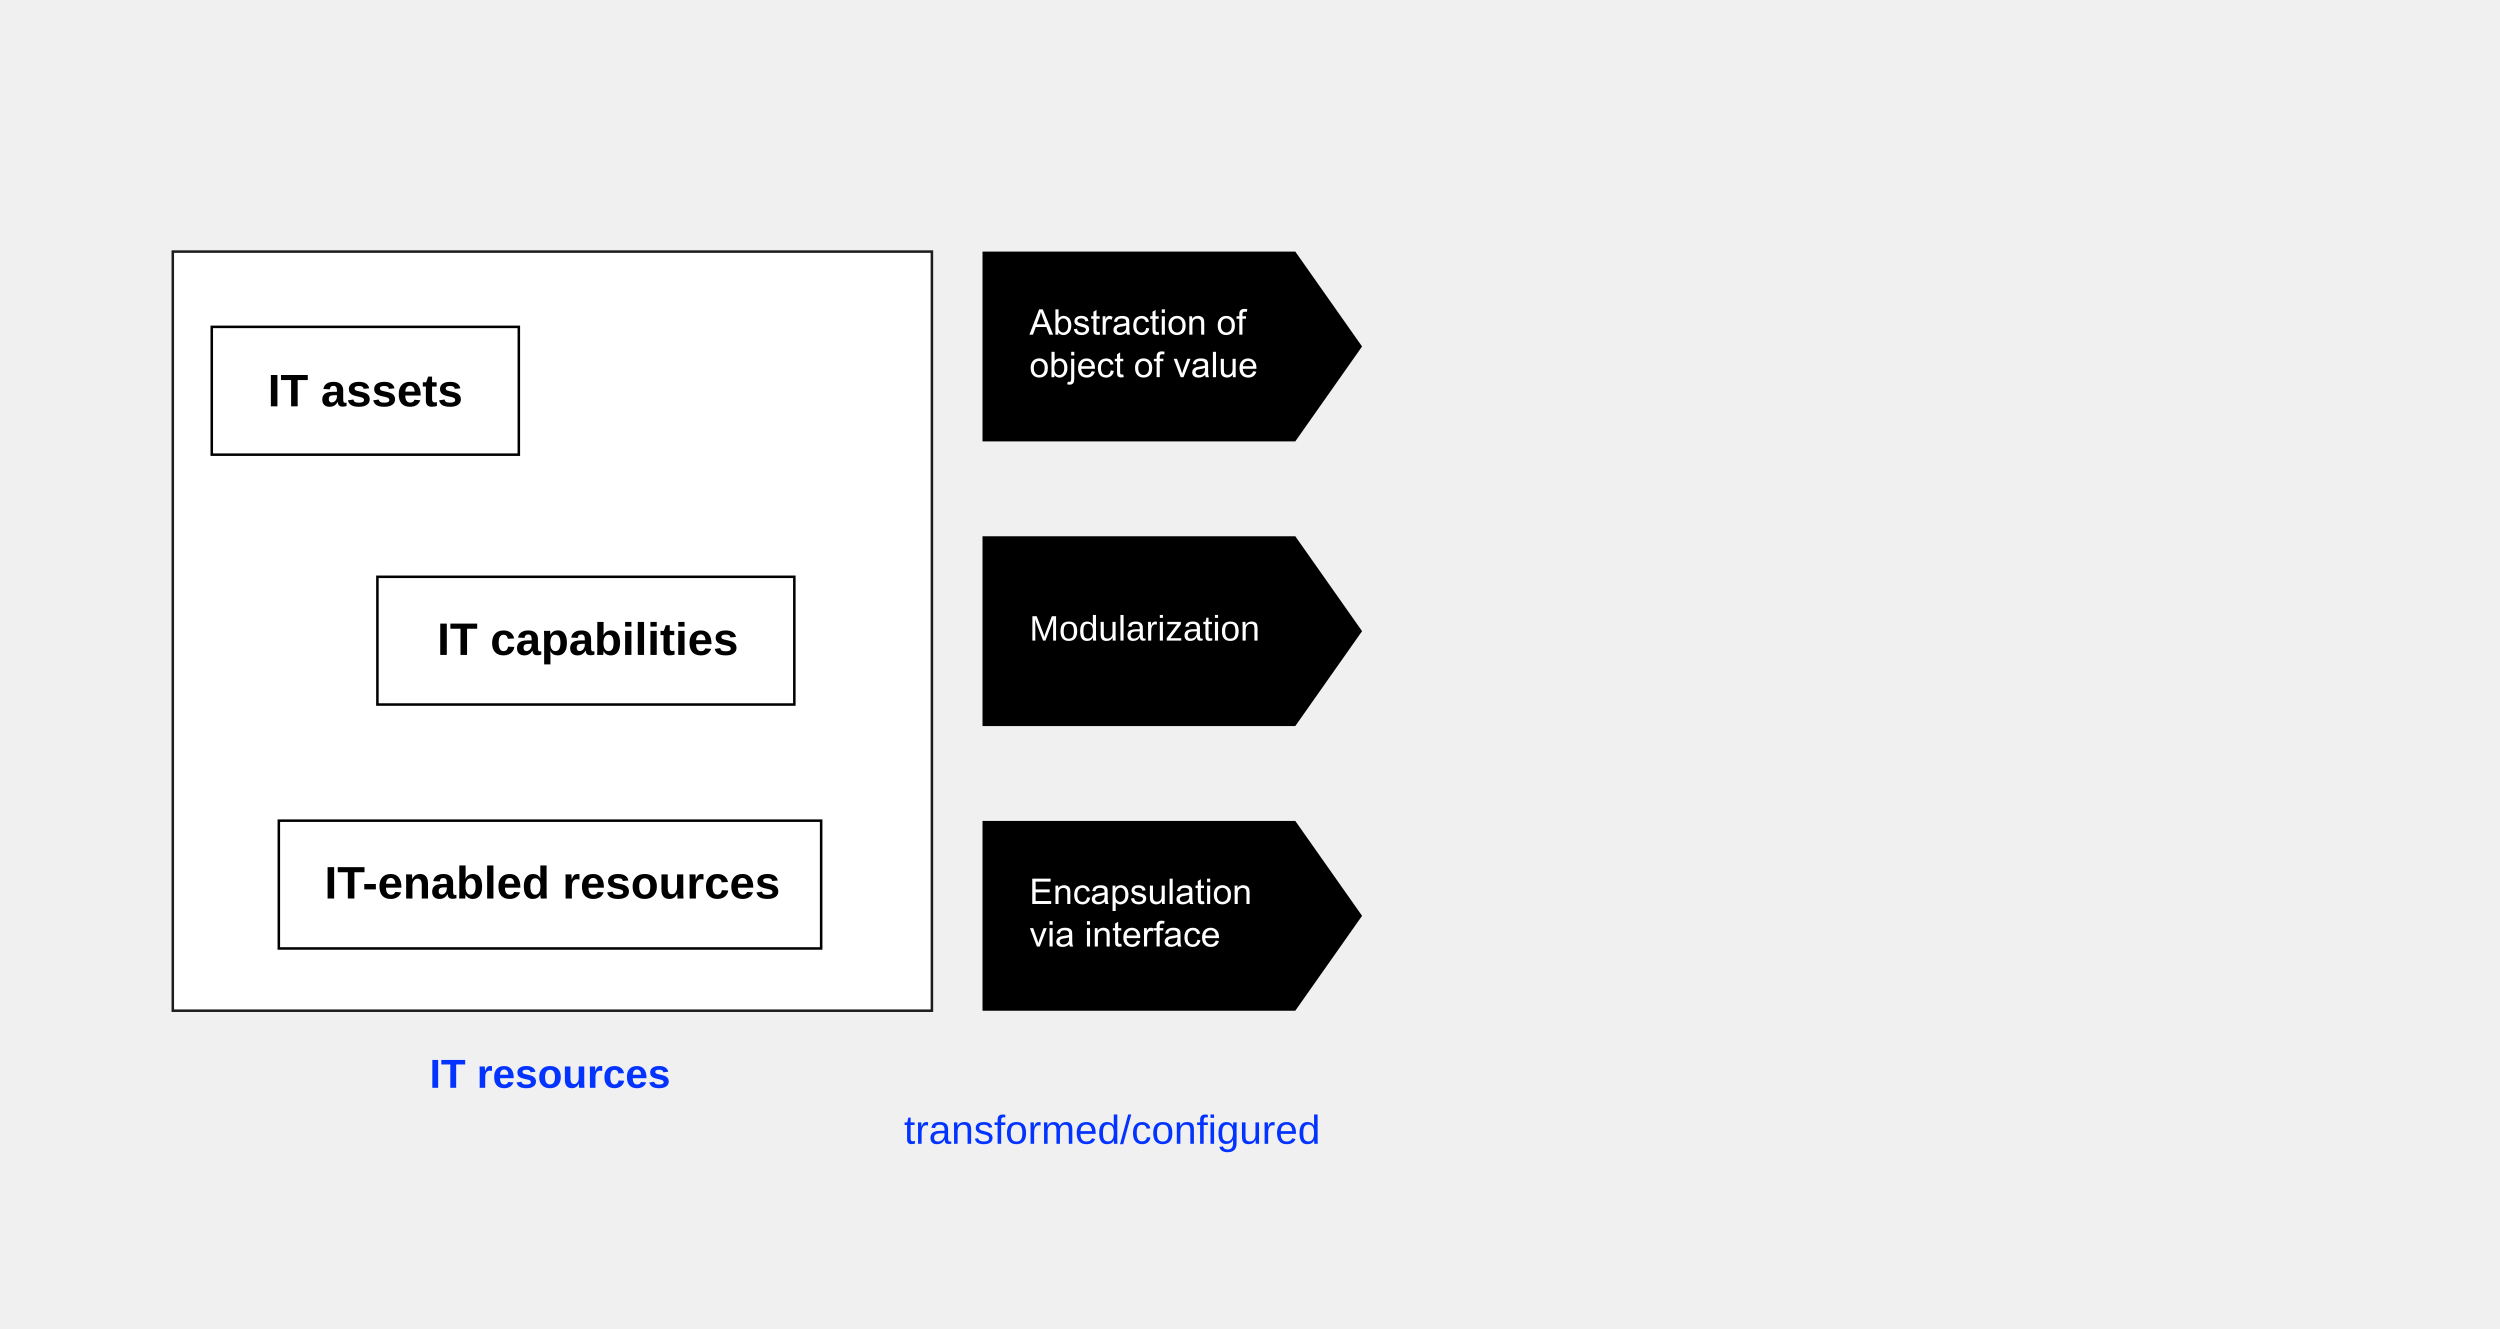
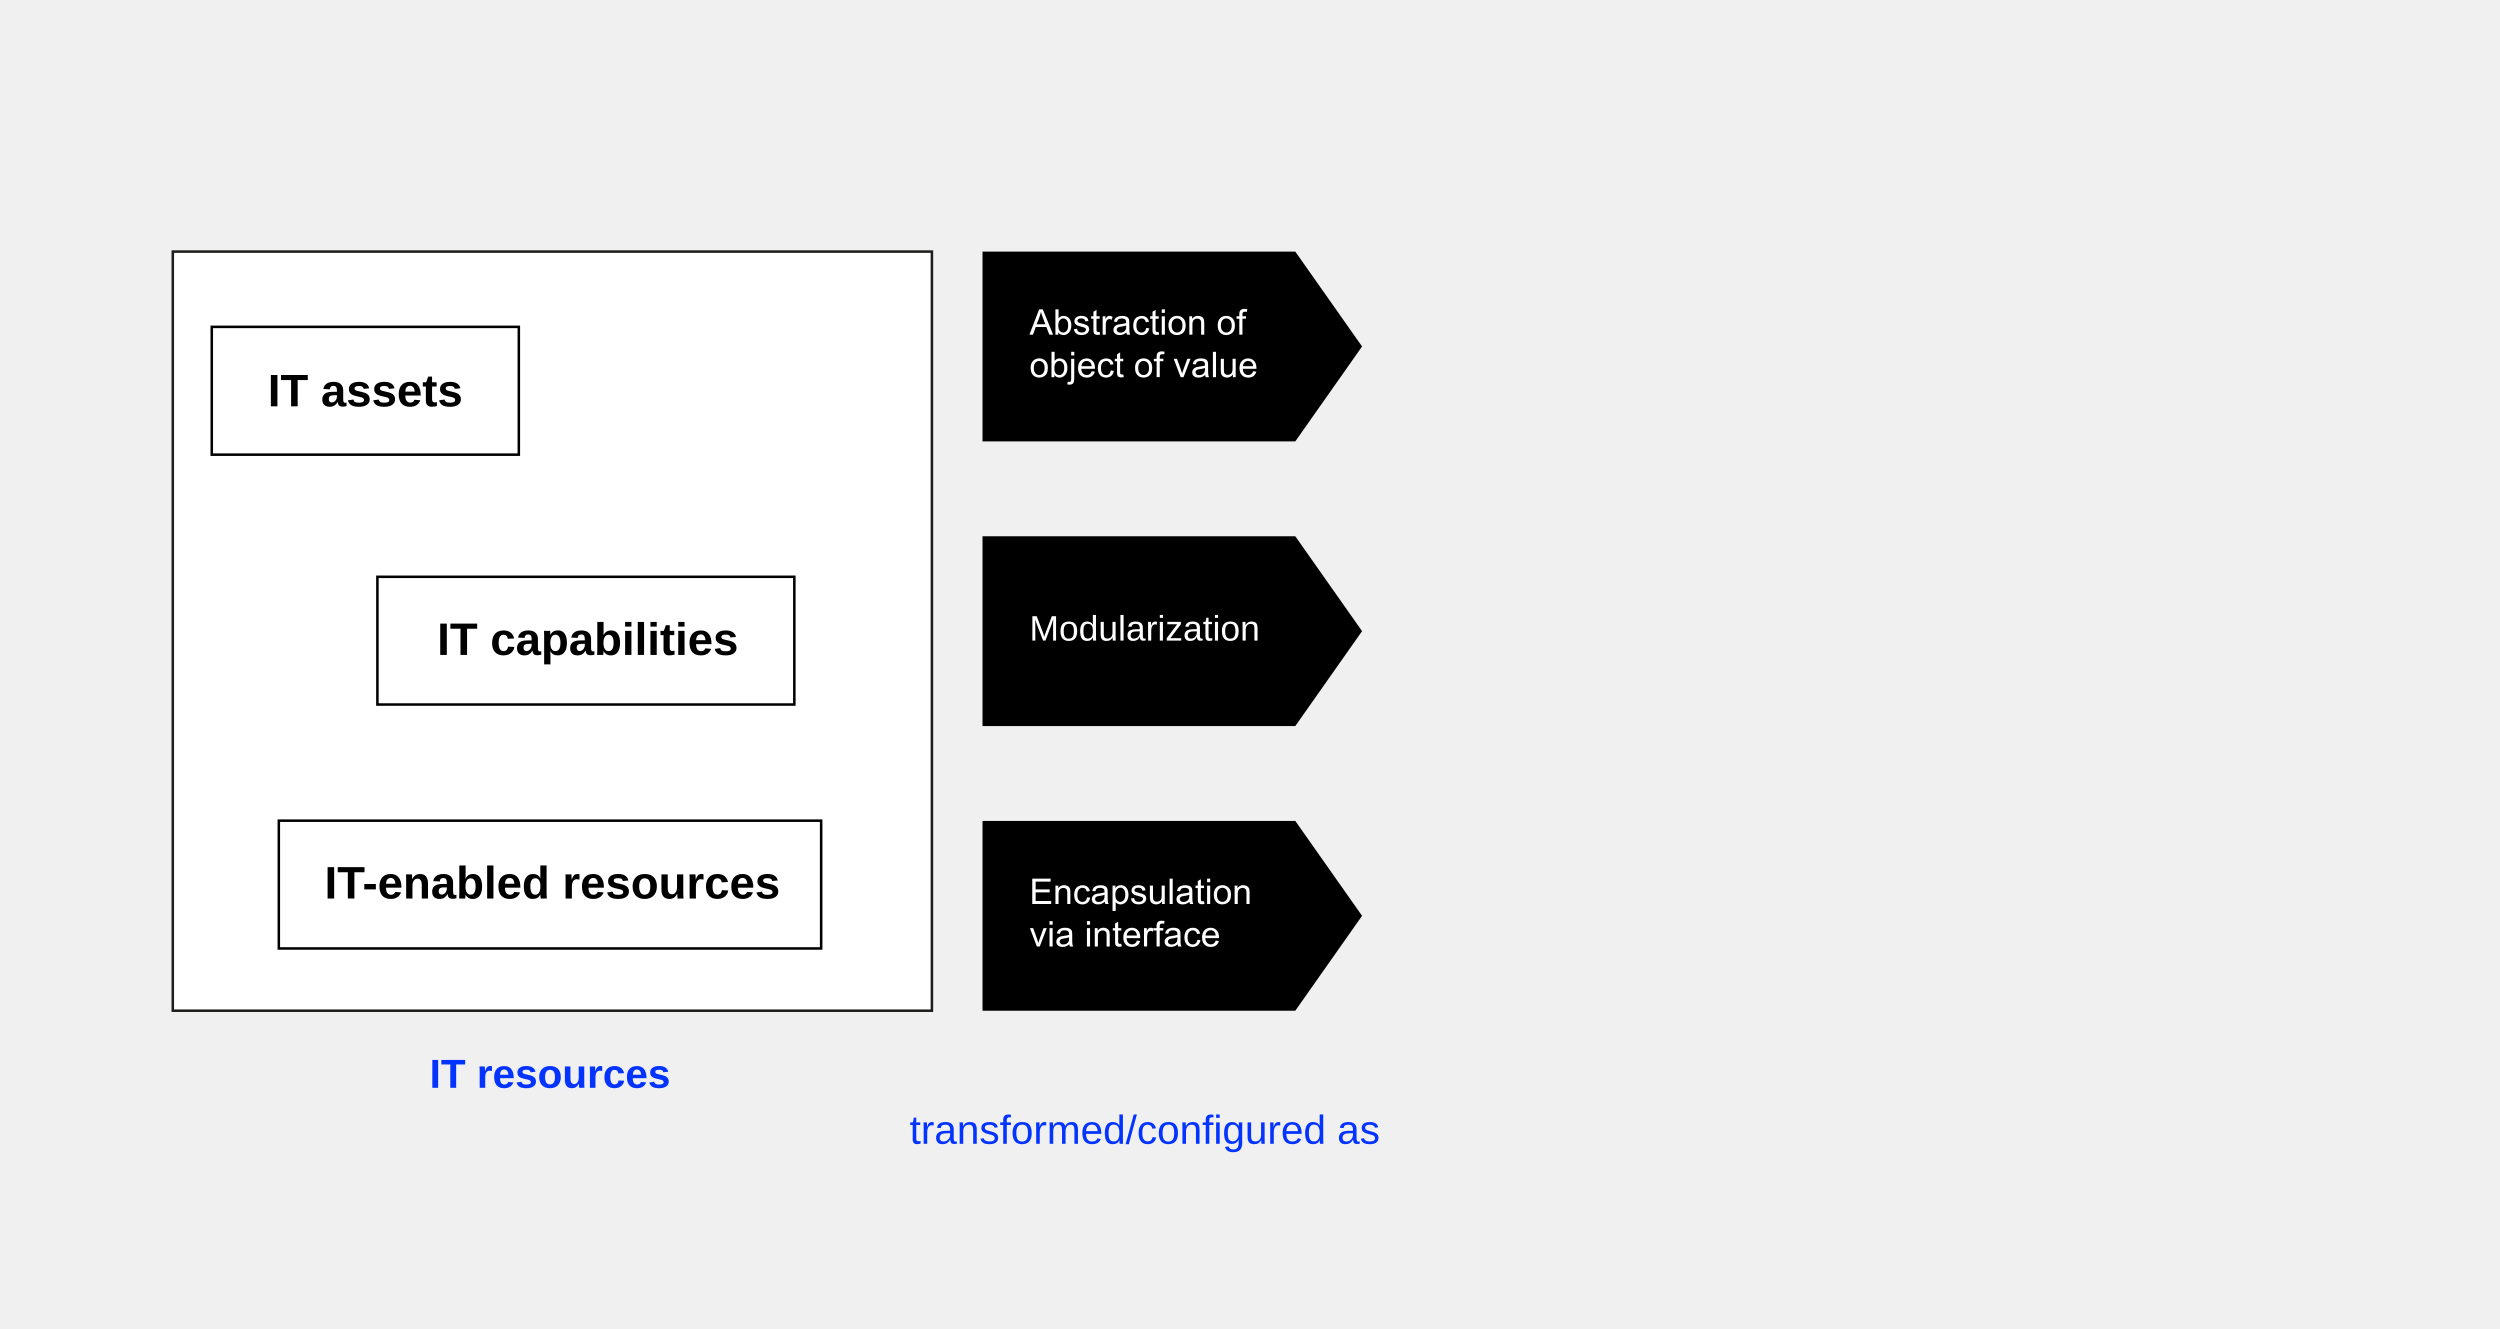
<svg xmlns="http://www.w3.org/2000/svg" id="maturity" viewBox="0 0 988 525">
  <defs>
    <style>
      .cls-1 {
-         stroke: #1d1d1b;
+         font-size: 18px;
      }

-       .cls-1, .cls-2, .cls-3, .cls-4 {
-         fill: #fff;
-       }
- 
-       .cls-1, .cls-3 {
-         stroke-miterlimit: 8;
-       }
- 
-       .cls-5, .cls-6 {
+       .cls-1, .cls-2 {
        font-family: Arial-BoldMT, Arial;
        font-weight: 700;
      }

-       .cls-5, .cls-7 {
+       .cls-3 {
+         stroke: #1d1d1b;
+       }
+ 
+       .cls-3, .cls-4, .cls-5, .cls-6 {
+         fill: #fff;
+       }
+ 
+       .cls-3, .cls-5 {
+         stroke-miterlimit: 8;
+       }
+ 
+       .cls-7, .cls-6 {
+         font-family: ArialMT, Arial;
+       }
+ 
+       .cls-7, .cls-2 {
        fill: #0333ff;
        font-size: 16px;
      }

-       .cls-6 {
-         font-size: 18px;
+       .cls-5 {
+         stroke: #000;
+         stroke-linecap: round;
      }

-       .cls-6, .cls-8 {
-         fill: #000;
-       }
- 
-       .cls-2 {
-         font-size: 14px;
-       }
- 
-       .cls-2, .cls-7 {
-         font-family: ArialMT, Arial;
-       }
- 
-       .cls-8, .cls-4 {
-         stroke-width: 0px;
-       }
- 
-       .cls-9 {
+       .cls-8 {
        letter-spacing: -.06em;
      }

-       .cls-3 {
-         stroke: #000;
-         stroke-linecap: round;
+       .cls-6 {
+         font-size: 14px;
      }
    </style>
  </defs>
-   <text class="cls-5" transform="translate(169.78 429.91)">
+   <text class="cls-2" transform="translate(169.78 429.91)">
    <tspan x="0" y="0">IT resources</tspan>
  </text>
  <g>
-     <rect class="cls-1" x="68.29" y="99.43" width="300" height="300" />
-     <rect class="cls-3" x="149.15" y="227.94" width="164.77" height="50.5" />
-     <rect class="cls-3" x="83.69" y="129.19" width="121.35" height="50.5" />
-     <rect class="cls-3" x="110.19" y="324.33" width="214.33" height="50.5" />
-     <text class="cls-6" transform="translate(105.84 160.59)">
+     <rect class="cls-3" x="68.29" y="99.43" width="300" height="300" />
+     <rect class="cls-5" x="149.15" y="227.94" width="164.77" height="50.5" />
+     <rect class="cls-5" x="83.69" y="129.19" width="121.35" height="50.5" />
+     <rect class="cls-5" x="110.19" y="324.33" width="214.33" height="50.5" />
+     <text class="cls-1" transform="translate(105.84 160.59)">
      <tspan x="0" y="0">IT assets</tspan>
    </text>
-     <text class="cls-6" transform="translate(172.78 258.84)">
+     <text class="cls-1" transform="translate(172.78 258.84)">
      <tspan x="0" y="0">IT capabilities</tspan>
    </text>
-     <text class="cls-6" transform="translate(128.26 355.09)">
+     <text class="cls-1" transform="translate(128.26 355.09)">
      <tspan x="0" y="0">I</tspan>
-       <tspan class="cls-9" x="5" y="0">T</tspan>
+       <tspan class="cls-8" x="5" y="0">T</tspan>
      <tspan x="15" y="0">-enabled resources</tspan>
    </text>
  </g>
  <g>
-     <polygon class="cls-8" points="511.9 399.43 388.29 399.43 388.29 324.43 511.9 324.43 538.29 361.93 511.9 399.43" />
-     <polygon class="cls-8" points="511.9 286.93 388.29 286.93 388.29 211.93 511.9 211.93 538.29 249.43 511.9 286.93" />
-     <polygon class="cls-8" points="511.9 174.43 388.29 174.43 388.29 99.43 511.9 99.43 538.29 136.93 511.9 174.43" />
+     <polygon points="511.9 399.43 388.29 399.43 388.29 324.43 511.9 324.43 538.29 361.93 511.9 399.43" />
+     <polygon points="511.9 286.93 388.29 286.93 388.29 211.93 511.9 211.93 538.29 249.43 511.9 286.93" />
+     <polygon points="511.9 174.43 388.29 174.43 388.29 99.43 511.9 99.43 538.29 136.93 511.9 174.43" />
    <g>
      <path class="cls-4" d="M406.82,132.26l3.85-10.02h1.43l4.1,10.02h-1.51l-1.17-3.04h-4.19l-1.1,3.04h-1.41ZM409.72,128.15h3.4l-1.05-2.78c-.32-.84-.56-1.54-.71-2.08-.13.64-.31,1.28-.54,1.91l-1.1,2.94Z" />
      <path class="cls-4" d="M418.24,132.26h-1.14v-10.02h1.23v3.57c.52-.65,1.18-.98,1.99-.98.45,0,.87.09,1.27.27.4.18.73.43.98.76.26.33.46.72.6,1.18.15.46.22.95.22,1.48,0,1.24-.31,2.21-.92,2.88-.62.68-1.35,1.02-2.21,1.02s-1.53-.36-2.02-1.07v.91ZM418.23,128.57c0,.87.12,1.5.36,1.89.39.63.91.95,1.57.95.54,0,1-.23,1.39-.7s.59-1.16.59-2.09-.19-1.65-.56-2.1c-.38-.45-.83-.68-1.36-.68s-1,.23-1.39.7-.59,1.14-.59,2.03Z" />
      <path class="cls-4" d="M424.4,130.09l1.22-.19c.07.49.26.86.57,1.12.31.26.75.39,1.31.39s.98-.12,1.26-.35.41-.5.41-.81c0-.28-.12-.5-.36-.66-.17-.11-.59-.25-1.26-.42-.9-.23-1.53-.43-1.88-.59-.35-.17-.61-.4-.79-.69-.18-.29-.27-.62-.27-.97,0-.32.07-.62.22-.9.15-.28.35-.5.61-.69.19-.14.45-.26.78-.36.33-.1.68-.15,1.06-.15.57,0,1.07.08,1.5.25.43.16.75.39.95.67s.35.66.42,1.12l-1.2.16c-.05-.37-.21-.67-.48-.88-.26-.21-.63-.31-1.11-.31-.57,0-.97.09-1.21.28-.24.19-.36.41-.36.66,0,.16.05.3.15.43.1.13.26.24.47.33.12.04.49.15,1.09.31.87.23,1.48.42,1.82.57.34.15.61.36.81.65.2.28.29.63.29,1.05s-.12.8-.36,1.16c-.24.36-.58.64-1.04.84s-.96.3-1.53.3c-.94,0-1.66-.2-2.16-.59-.49-.39-.81-.97-.95-1.74Z" />
      <path class="cls-4" d="M434.58,131.16l.18,1.09c-.35.07-.66.11-.93.11-.45,0-.79-.07-1.04-.21-.25-.14-.42-.33-.52-.56s-.15-.71-.15-1.45v-4.18h-.9v-.96h.9v-1.8l1.22-.74v2.54h1.24v.96h-1.24v4.24c0,.35.02.58.07.68.04.1.11.18.21.24.1.06.24.09.42.09.14,0,.32-.02.54-.05Z" />
      <path class="cls-4" d="M435.77,132.26v-7.26h1.11v1.1c.28-.51.54-.85.78-1.02.24-.16.5-.25.79-.25.42,0,.84.13,1.26.4l-.42,1.14c-.3-.18-.6-.27-.9-.27-.27,0-.51.08-.72.24s-.37.39-.46.67c-.14.44-.21.92-.21,1.44v3.8h-1.23Z" />
      <path class="cls-4" d="M445.18,131.36c-.46.39-.89.66-1.32.82-.42.16-.87.24-1.36.24-.8,0-1.41-.2-1.84-.58s-.64-.89-.64-1.49c0-.36.08-.68.24-.97.16-.29.37-.53.64-.71.26-.18.56-.31.88-.4.24-.06.61-.12,1.09-.18.99-.12,1.72-.26,2.19-.42,0-.17,0-.28,0-.32,0-.5-.12-.85-.35-1.06-.31-.28-.78-.42-1.4-.42-.58,0-1.01.1-1.28.3-.28.2-.48.56-.61,1.08l-1.2-.16c.11-.51.29-.93.54-1.25s.61-.56,1.09-.73,1.02-.26,1.65-.26,1.12.07,1.51.22c.39.15.67.33.85.55s.31.5.38.84c.04.21.06.59.06,1.13v1.64c0,1.14.03,1.87.08,2.17.05.3.16.59.31.87h-1.29c-.13-.26-.21-.55-.25-.9ZM445.08,128.62c-.45.18-1.12.34-2.01.46-.51.07-.86.16-1.07.25-.21.09-.37.22-.49.4s-.17.37-.17.58c0,.33.12.6.37.82.25.22.61.33,1.09.33s.9-.1,1.26-.31.64-.49.81-.85c.13-.28.2-.69.2-1.23v-.45Z" />
      <path class="cls-4" d="M452.97,129.6l1.21.16c-.13.83-.47,1.49-1.01,1.96-.54.47-1.21.71-2.01.71-.99,0-1.79-.33-2.4-.97-.6-.65-.91-1.58-.91-2.79,0-.78.13-1.47.39-2.06s.66-1.03,1.19-1.32c.53-.29,1.11-.44,1.73-.44.79,0,1.43.2,1.93.6s.82.96.96,1.7l-1.2.18c-.11-.49-.32-.85-.6-1.1-.29-.25-.64-.37-1.05-.37-.62,0-1.12.22-1.51.67s-.58,1.15-.58,2.11.19,1.68.56,2.12c.37.44.86.66,1.46.66.48,0,.89-.15,1.21-.45.32-.3.53-.75.62-1.37Z" />
      <path class="cls-4" d="M457.92,131.16l.18,1.09c-.35.07-.66.11-.93.11-.45,0-.79-.07-1.04-.21-.25-.14-.42-.33-.52-.56s-.15-.71-.15-1.45v-4.18h-.9v-.96h.9v-1.8l1.22-.74v2.54h1.24v.96h-1.24v4.24c0,.35.02.58.07.68.04.1.11.18.21.24.1.06.24.09.42.09.14,0,.32-.02.54-.05Z" />
      <path class="cls-4" d="M459.13,123.65v-1.41h1.23v1.41h-1.23ZM459.13,132.26v-7.26h1.23v7.26h-1.23Z" />
      <path class="cls-4" d="M461.77,128.63c0-1.34.37-2.34,1.12-2.99.62-.54,1.39-.81,2.28-.81,1,0,1.81.33,2.45.98s.95,1.56.95,2.71c0,.93-.14,1.67-.42,2.2-.28.54-.69.95-1.22,1.25-.54.3-1.12.45-1.75.45-1.02,0-1.84-.33-2.46-.98-.63-.65-.94-1.59-.94-2.82ZM463.04,128.63c0,.93.2,1.63.61,2.09s.92.69,1.53.69,1.12-.23,1.52-.7.61-1.17.61-2.13c0-.9-.2-1.58-.61-2.04-.41-.46-.92-.69-1.52-.69s-1.13.23-1.53.69c-.41.46-.61,1.15-.61,2.08Z" />
      <path class="cls-4" d="M470.02,132.26v-7.26h1.11v1.03c.53-.8,1.3-1.2,2.31-1.2.44,0,.84.08,1.21.24.37.16.64.36.82.62.18.26.31.56.38.91.05.23.07.63.07,1.2v4.46h-1.23v-4.42c0-.5-.05-.88-.14-1.12s-.27-.45-.51-.59c-.24-.15-.53-.22-.86-.22-.52,0-.98.17-1.36.5-.38.33-.57.96-.57,1.89v3.96h-1.23Z" />
      <path class="cls-4" d="M481.23,128.63c0-1.34.37-2.34,1.12-2.99.62-.54,1.39-.81,2.28-.81,1,0,1.81.33,2.45.98s.95,1.56.95,2.71c0,.93-.14,1.67-.42,2.2-.28.54-.69.95-1.22,1.25-.54.3-1.12.45-1.75.45-1.02,0-1.84-.33-2.46-.98-.63-.65-.94-1.59-.94-2.82ZM482.5,128.63c0,.93.2,1.63.61,2.09s.92.69,1.53.69,1.12-.23,1.52-.7.61-1.17.61-2.13c0-.9-.2-1.58-.61-2.04-.41-.46-.92-.69-1.52-.69s-1.13.23-1.53.69c-.41.46-.61,1.15-.61,2.08Z" />
      <path class="cls-4" d="M489.77,132.26v-6.3h-1.09v-.96h1.09v-.77c0-.49.04-.85.13-1.09.12-.32.33-.58.63-.78.3-.2.72-.3,1.25-.3.35,0,.73.04,1.15.12l-.18,1.07c-.25-.05-.5-.07-.72-.07-.37,0-.64.08-.79.24-.16.16-.23.46-.23.9v.67h1.42v.96h-1.42v6.3h-1.22Z" />
      <path class="cls-4" d="M407.31,145.43c0-1.34.37-2.34,1.12-2.99.62-.54,1.39-.81,2.28-.81,1,0,1.81.33,2.45.98s.95,1.56.95,2.71c0,.93-.14,1.67-.42,2.21-.28.54-.69.95-1.22,1.25-.54.3-1.12.44-1.75.44-1.02,0-1.84-.33-2.46-.98-.63-.65-.94-1.59-.94-2.82ZM408.57,145.43c0,.93.2,1.62.61,2.09s.92.69,1.53.69,1.12-.23,1.52-.7.61-1.17.61-2.12c0-.9-.2-1.58-.61-2.04-.41-.46-.92-.69-1.52-.69s-1.13.23-1.53.69c-.41.46-.61,1.16-.61,2.09Z" />
      <path class="cls-4" d="M416.69,149.06h-1.14v-10.02h1.23v3.58c.52-.65,1.18-.98,1.99-.98.45,0,.87.09,1.27.27.4.18.73.43.98.76.26.33.46.72.6,1.18.15.46.22.95.22,1.48,0,1.24-.31,2.21-.92,2.88-.62.68-1.35,1.02-2.21,1.02s-1.53-.36-2.02-1.07v.91ZM416.67,145.38c0,.87.12,1.5.36,1.89.39.63.91.95,1.57.95.54,0,1-.23,1.39-.7s.59-1.16.59-2.09-.19-1.65-.56-2.1c-.38-.45-.83-.68-1.36-.68s-1,.23-1.39.7-.59,1.14-.59,2.03Z" />
      <path class="cls-4" d="M421.77,151.88l.23-1.04c.25.06.44.1.58.1.25,0,.44-.08.56-.25s.18-.58.18-1.25v-7.63h1.23v7.66c0,.89-.12,1.52-.35,1.87-.3.46-.79.68-1.48.68-.33,0-.65-.04-.96-.13ZM423.33,140.47v-1.43h1.23v1.43h-1.23Z" />
      <path class="cls-4" d="M431.42,146.72l1.27.16c-.2.74-.57,1.32-1.11,1.73s-1.24.62-2.08.62c-1.06,0-1.9-.33-2.53-.98-.62-.65-.93-1.57-.93-2.75s.31-2.17.94-2.84c.63-.67,1.44-1.01,2.45-1.01s1.76.33,2.38.99c.62.66.92,1.59.92,2.79,0,.07,0,.18,0,.33h-5.41c.05.8.27,1.41.68,1.83s.91.63,1.52.63c.45,0,.84-.12,1.16-.36.32-.24.57-.62.76-1.13ZM427.38,144.73h4.05c-.05-.61-.21-1.07-.46-1.38-.39-.47-.9-.71-1.52-.71-.57,0-1.04.19-1.42.57-.39.38-.6.88-.64,1.52Z" />
      <path class="cls-4" d="M438.97,146.4l1.21.16c-.13.83-.47,1.49-1.01,1.96-.54.47-1.21.71-2.01.71-.99,0-1.79-.32-2.4-.97-.6-.65-.91-1.58-.91-2.79,0-.78.13-1.47.39-2.06s.66-1.03,1.19-1.32c.53-.29,1.11-.44,1.73-.44.79,0,1.43.2,1.93.6s.82.96.96,1.7l-1.2.19c-.11-.49-.32-.86-.6-1.1-.29-.25-.64-.37-1.05-.37-.62,0-1.12.22-1.51.67s-.58,1.15-.58,2.11.19,1.68.56,2.13c.37.44.86.66,1.46.66.48,0,.89-.15,1.21-.44.32-.3.53-.75.62-1.37Z" />
      <path class="cls-4" d="M443.92,147.96l.18,1.09c-.35.07-.66.11-.93.11-.45,0-.79-.07-1.04-.21-.25-.14-.42-.33-.52-.56s-.15-.71-.15-1.45v-4.18h-.9v-.96h.9v-1.8l1.22-.74v2.54h1.24v.96h-1.24v4.25c0,.35.02.58.07.68.04.1.11.18.21.24.1.06.24.09.42.09.14,0,.32-.02.54-.05Z" />
      <path class="cls-4" d="M448.56,145.43c0-1.34.37-2.34,1.12-2.99.62-.54,1.39-.81,2.28-.81,1,0,1.81.33,2.45.98s.95,1.56.95,2.71c0,.93-.14,1.67-.42,2.21-.28.54-.69.95-1.22,1.25-.54.3-1.12.44-1.75.44-1.02,0-1.84-.33-2.46-.98-.63-.65-.94-1.59-.94-2.82ZM449.82,145.43c0,.93.2,1.62.61,2.09s.92.69,1.53.69,1.12-.23,1.52-.7.61-1.17.61-2.12c0-.9-.2-1.58-.61-2.04-.41-.46-.92-.69-1.52-.69s-1.13.23-1.53.69c-.41.46-.61,1.16-.61,2.09Z" />
      <path class="cls-4" d="M457.1,149.06v-6.3h-1.09v-.96h1.09v-.77c0-.49.04-.85.13-1.09.12-.32.33-.58.63-.78.3-.2.72-.3,1.25-.3.35,0,.73.04,1.15.12l-.18,1.07c-.25-.04-.5-.07-.72-.07-.37,0-.64.08-.79.24-.16.16-.23.46-.23.89v.67h1.42v.96h-1.42v6.3h-1.22Z" />
      <path class="cls-4" d="M466.6,149.06l-2.76-7.26h1.3l1.56,4.35c.17.47.32.96.46,1.46.11-.38.26-.84.46-1.38l1.61-4.43h1.26l-2.75,7.26h-1.15Z" />
      <path class="cls-4" d="M476.32,148.16c-.46.39-.89.66-1.32.82-.42.16-.87.24-1.36.24-.8,0-1.41-.19-1.84-.58s-.64-.89-.64-1.49c0-.36.08-.68.24-.97.16-.29.37-.53.64-.71.26-.18.56-.31.88-.4.24-.06.61-.13,1.09-.19.99-.12,1.72-.26,2.19-.42,0-.17,0-.28,0-.32,0-.5-.12-.86-.35-1.06-.31-.28-.78-.42-1.4-.42-.58,0-1.01.1-1.28.3-.28.2-.48.56-.61,1.08l-1.2-.16c.11-.52.29-.93.54-1.25s.61-.56,1.09-.73,1.02-.26,1.65-.26,1.12.07,1.51.22c.39.15.67.33.85.55s.31.5.38.84c.04.21.06.59.06,1.13v1.64c0,1.14.03,1.87.08,2.17.05.3.16.59.31.87h-1.29c-.13-.25-.21-.55-.25-.89ZM476.22,145.42c-.45.18-1.12.34-2.01.46-.51.07-.86.15-1.07.25-.21.09-.37.22-.49.4s-.17.37-.17.58c0,.33.12.6.37.82.25.22.61.33,1.09.33s.9-.1,1.26-.31.64-.49.81-.85c.13-.28.2-.69.2-1.23v-.45Z" />
      <path class="cls-4" d="M479.34,149.06v-10.02h1.23v10.02h-1.23Z" />
      <path class="cls-4" d="M487.24,149.06v-1.07c-.57.82-1.33,1.23-2.3,1.23-.43,0-.83-.08-1.2-.25-.37-.16-.65-.37-.83-.62-.18-.25-.31-.55-.38-.91-.05-.24-.08-.62-.08-1.15v-4.5h1.23v4.03c0,.64.03,1.08.08,1.3.08.32.24.58.49.76s.56.28.93.28.72-.1,1.04-.28.55-.45.69-.77c.13-.33.2-.8.2-1.42v-3.89h1.23v7.26h-1.1Z" />
      <path class="cls-4" d="M495.23,146.72l1.27.16c-.2.74-.57,1.32-1.11,1.73s-1.24.62-2.08.62c-1.06,0-1.9-.33-2.53-.98-.62-.65-.93-1.57-.93-2.75s.31-2.17.94-2.84c.63-.67,1.44-1.01,2.45-1.01s1.76.33,2.38.99c.62.66.92,1.59.92,2.79,0,.07,0,.18,0,.33h-5.41c.05.8.27,1.41.68,1.83s.91.63,1.52.63c.45,0,.84-.12,1.16-.36.32-.24.57-.62.76-1.13ZM491.19,144.73h4.05c-.05-.61-.21-1.07-.46-1.38-.39-.47-.9-.71-1.52-.71-.57,0-1.04.19-1.42.57-.39.38-.6.88-.64,1.52Z" />
    </g>
-     <text class="cls-2" transform="translate(406.84 253.16)">
+     <text class="cls-6" transform="translate(406.84 253.16)">
      <tspan x="0" y="0">Modularization</tspan>
    </text>
    <g>
      <path class="cls-4" d="M407.95,357.26v-10.02h7.25v1.18h-5.92v3.07h5.54v1.18h-5.54v3.41h6.15v1.18h-7.48Z" />
      <path class="cls-4" d="M417.11,357.26v-7.26h1.11v1.03c.53-.8,1.3-1.2,2.31-1.2.44,0,.84.08,1.21.24.37.16.64.36.82.62.18.26.31.56.38.91.05.23.07.63.07,1.2v4.46h-1.23v-4.42c0-.5-.05-.88-.14-1.12s-.27-.45-.51-.59c-.24-.15-.53-.22-.86-.22-.52,0-.98.17-1.36.5-.38.33-.57.96-.57,1.89v3.96h-1.23Z" />
      <path class="cls-4" d="M429.63,354.6l1.21.16c-.13.83-.47,1.49-1.01,1.96-.54.47-1.21.71-2.01.71-.99,0-1.79-.33-2.4-.97-.6-.65-.91-1.58-.91-2.79,0-.78.13-1.47.39-2.06s.66-1.03,1.19-1.32c.53-.29,1.11-.44,1.73-.44.79,0,1.43.2,1.93.6s.82.96.96,1.7l-1.2.18c-.11-.49-.32-.85-.6-1.1-.29-.25-.64-.37-1.05-.37-.62,0-1.12.22-1.51.67s-.58,1.15-.58,2.11.19,1.68.56,2.12c.37.44.86.66,1.46.66.48,0,.89-.15,1.21-.45.32-.3.53-.75.62-1.37Z" />
      <path class="cls-4" d="M436.63,356.36c-.46.39-.89.66-1.32.82-.42.16-.87.24-1.36.24-.8,0-1.41-.2-1.84-.58s-.64-.89-.64-1.49c0-.36.08-.68.24-.97.16-.29.37-.53.64-.71.26-.18.56-.31.88-.4.24-.06.61-.12,1.09-.18.99-.12,1.72-.26,2.19-.42,0-.17,0-.28,0-.32,0-.5-.12-.85-.35-1.06-.31-.28-.78-.42-1.4-.42-.58,0-1.01.1-1.28.3-.28.2-.48.56-.61,1.08l-1.2-.16c.11-.51.29-.93.54-1.25s.61-.56,1.09-.73,1.02-.26,1.65-.26,1.12.07,1.51.22c.39.15.67.33.85.55s.31.5.38.84c.04.21.06.59.06,1.13v1.64c0,1.14.03,1.87.08,2.17.05.3.16.59.31.87h-1.29c-.13-.26-.21-.55-.25-.9ZM436.53,353.62c-.45.18-1.12.34-2.01.46-.51.07-.86.16-1.07.25-.21.09-.37.22-.49.4s-.17.37-.17.58c0,.33.12.6.37.82.25.22.61.33,1.09.33s.9-.1,1.26-.31.64-.49.81-.85c.13-.28.2-.69.2-1.23v-.45Z" />
      <path class="cls-4" d="M439.68,360.04v-10.04h1.12v.94c.26-.37.56-.65.9-.83s.74-.28,1.21-.28c.62,0,1.17.16,1.64.48.47.32.83.77,1.07,1.35s.36,1.22.36,1.91c0,.74-.13,1.41-.4,2.01-.27.59-.65,1.05-1.16,1.37-.51.32-1.04.48-1.6.48-.41,0-.78-.09-1.1-.26-.33-.17-.59-.39-.8-.66v3.53h-1.23ZM440.79,353.67c0,.93.19,1.62.57,2.07.38.45.84.67,1.37.67s1.02-.23,1.4-.69c.39-.46.58-1.18.58-2.15s-.19-1.62-.57-2.08c-.38-.46-.83-.69-1.36-.69s-.99.25-1.39.74c-.4.49-.61,1.2-.61,2.14Z" />
      <path class="cls-4" d="M446.97,355.09l1.22-.19c.07.49.26.86.57,1.12.31.26.75.39,1.31.39s.98-.12,1.26-.35.41-.5.41-.81c0-.28-.12-.5-.36-.66-.17-.11-.59-.25-1.26-.42-.9-.23-1.53-.43-1.88-.59-.35-.17-.61-.4-.79-.69-.18-.29-.27-.62-.27-.97,0-.32.07-.62.22-.9.15-.28.35-.5.61-.69.19-.14.45-.26.78-.36.33-.1.68-.15,1.06-.15.57,0,1.07.08,1.5.25.43.16.75.39.95.67s.35.66.42,1.12l-1.2.16c-.05-.37-.21-.67-.48-.88-.26-.21-.63-.31-1.11-.31-.57,0-.97.09-1.21.28-.24.19-.36.41-.36.66,0,.16.05.3.15.43.1.13.26.24.47.33.12.04.49.15,1.09.31.87.23,1.48.42,1.82.57.34.15.61.36.81.65.2.28.29.63.29,1.05s-.12.8-.36,1.16c-.24.36-.58.64-1.04.84s-.96.3-1.53.3c-.94,0-1.66-.2-2.16-.59-.49-.39-.81-.97-.95-1.74Z" />
      <path class="cls-4" d="M459.22,357.26v-1.07c-.57.82-1.33,1.23-2.3,1.23-.43,0-.83-.08-1.2-.25-.37-.16-.65-.37-.83-.62-.18-.25-.31-.55-.38-.91-.05-.24-.08-.62-.08-1.15v-4.5h1.23v4.03c0,.64.03,1.08.08,1.3.08.32.24.58.49.76s.56.28.93.28.72-.09,1.04-.28.55-.45.69-.77c.13-.33.2-.8.2-1.42v-3.89h1.23v7.26h-1.1Z" />
      <path class="cls-4" d="M462.22,357.26v-10.02h1.23v10.02h-1.23Z" />
      <path class="cls-4" d="M470.1,356.36c-.46.39-.89.66-1.32.82-.42.16-.87.24-1.36.24-.8,0-1.41-.2-1.84-.58s-.64-.89-.64-1.49c0-.36.08-.68.24-.97.16-.29.37-.53.64-.71.26-.18.56-.31.88-.4.24-.06.61-.12,1.09-.18.99-.12,1.72-.26,2.19-.42,0-.17,0-.28,0-.32,0-.5-.12-.85-.35-1.06-.31-.28-.78-.42-1.4-.42-.58,0-1.01.1-1.28.3-.28.2-.48.56-.61,1.08l-1.2-.16c.11-.51.29-.93.54-1.25s.61-.56,1.09-.73,1.02-.26,1.65-.26,1.12.07,1.51.22c.39.15.67.33.85.55s.31.5.38.84c.04.21.06.59.06,1.13v1.64c0,1.14.03,1.87.08,2.17.05.3.16.59.31.87h-1.29c-.13-.26-.21-.55-.25-.9ZM470,353.62c-.45.18-1.12.34-2.01.46-.51.07-.86.16-1.07.25-.21.09-.37.22-.49.4s-.17.37-.17.58c0,.33.12.6.37.82.25.22.61.33,1.09.33s.9-.1,1.26-.31.64-.49.81-.85c.13-.28.2-.69.2-1.23v-.45Z" />
      <path class="cls-4" d="M475.83,356.16l.18,1.09c-.35.07-.66.11-.93.11-.45,0-.79-.07-1.04-.21-.25-.14-.42-.33-.52-.56s-.15-.71-.15-1.45v-4.18h-.9v-.96h.9v-1.8l1.22-.74v2.54h1.24v.96h-1.24v4.24c0,.35.02.58.07.68.04.1.11.18.21.24.1.06.24.09.42.09.14,0,.32-.02.54-.05Z" />
      <path class="cls-4" d="M477.04,348.65v-1.41h1.23v1.41h-1.23ZM477.04,357.26v-7.26h1.23v7.26h-1.23Z" />
      <path class="cls-4" d="M479.69,353.63c0-1.34.37-2.34,1.12-2.99.62-.54,1.39-.81,2.28-.81,1,0,1.81.33,2.45.98s.95,1.56.95,2.71c0,.93-.14,1.67-.42,2.2-.28.54-.69.95-1.22,1.25-.54.3-1.12.45-1.75.45-1.02,0-1.84-.33-2.46-.98-.63-.65-.94-1.59-.94-2.82ZM480.95,353.63c0,.93.2,1.63.61,2.09s.92.69,1.53.69,1.12-.23,1.52-.7.61-1.17.61-2.13c0-.9-.2-1.58-.61-2.04-.41-.46-.92-.69-1.52-.69s-1.13.23-1.53.69c-.41.46-.61,1.15-.61,2.08Z" />
      <path class="cls-4" d="M487.93,357.26v-7.26h1.11v1.03c.53-.8,1.3-1.2,2.31-1.2.44,0,.84.08,1.21.24.37.16.64.36.82.62.18.26.31.56.38.91.05.23.07.63.07,1.2v4.46h-1.23v-4.42c0-.5-.05-.88-.14-1.12s-.27-.45-.51-.59c-.24-.15-.53-.22-.86-.22-.52,0-.98.17-1.36.5-.38.33-.57.96-.57,1.89v3.96h-1.23Z" />
      <path class="cls-4" d="M409.78,374.06l-2.76-7.26h1.3l1.56,4.35c.17.47.32.96.46,1.46.11-.38.26-.84.46-1.38l1.61-4.43h1.26l-2.75,7.26h-1.15Z" />
      <path class="cls-4" d="M414.77,365.45v-1.42h1.23v1.42h-1.23ZM414.77,374.06v-7.26h1.23v7.26h-1.23Z" />
      <path class="cls-4" d="M422.62,373.16c-.46.39-.89.66-1.32.82-.42.16-.87.24-1.36.24-.8,0-1.41-.19-1.84-.58s-.64-.89-.64-1.49c0-.36.08-.68.24-.97.16-.29.37-.53.64-.71.26-.18.56-.31.88-.4.24-.06.61-.13,1.09-.19.99-.12,1.72-.26,2.19-.42,0-.17,0-.28,0-.32,0-.5-.12-.86-.35-1.06-.31-.28-.78-.42-1.4-.42-.58,0-1.01.1-1.28.3-.28.2-.48.56-.61,1.08l-1.2-.16c.11-.52.29-.93.54-1.25s.61-.56,1.09-.73,1.02-.26,1.65-.26,1.12.07,1.51.22c.39.15.67.33.85.55s.31.5.38.84c.04.21.06.59.06,1.13v1.64c0,1.14.03,1.87.08,2.17.05.3.16.59.31.87h-1.29c-.13-.25-.21-.55-.25-.89ZM422.51,370.42c-.45.18-1.12.34-2.01.46-.51.07-.86.15-1.07.25-.21.09-.37.22-.49.4s-.17.37-.17.58c0,.33.12.6.37.82.25.22.61.33,1.09.33s.9-.1,1.26-.31.64-.49.81-.85c.13-.28.2-.69.2-1.23v-.45Z" />
      <path class="cls-4" d="M429.56,365.45v-1.42h1.23v1.42h-1.23ZM429.56,374.06v-7.26h1.23v7.26h-1.23Z" />
      <path class="cls-4" d="M432.66,374.06v-7.26h1.11v1.03c.53-.8,1.3-1.2,2.31-1.2.44,0,.84.08,1.21.24.37.16.64.36.82.62.18.25.31.56.38.91.05.23.07.63.07,1.2v4.46h-1.23v-4.42c0-.5-.05-.88-.14-1.12s-.27-.45-.51-.59c-.24-.15-.53-.22-.86-.22-.52,0-.98.17-1.36.5-.38.33-.57.96-.57,1.89v3.96h-1.23Z" />
      <path class="cls-4" d="M443.14,372.96l.18,1.09c-.35.07-.66.11-.93.11-.45,0-.79-.07-1.04-.21-.25-.14-.42-.33-.52-.56s-.15-.71-.15-1.45v-4.18h-.9v-.96h.9v-1.8l1.22-.74v2.54h1.24v.96h-1.24v4.25c0,.35.02.58.07.68.04.1.11.18.21.24.1.06.24.09.42.09.14,0,.32-.02.54-.05Z" />
      <path class="cls-4" d="M449.31,371.72l1.27.16c-.2.74-.57,1.32-1.11,1.73s-1.24.62-2.08.62c-1.06,0-1.9-.33-2.53-.98-.62-.65-.93-1.57-.93-2.75s.31-2.17.94-2.84c.63-.67,1.44-1.01,2.45-1.01s1.76.33,2.38.99c.62.66.92,1.59.92,2.79,0,.07,0,.18,0,.33h-5.41c.05.8.27,1.41.68,1.83s.91.63,1.52.63c.45,0,.84-.12,1.16-.36.32-.24.57-.62.76-1.13ZM445.27,369.73h4.05c-.05-.61-.21-1.07-.46-1.38-.39-.47-.9-.71-1.52-.71-.57,0-1.04.19-1.42.57-.39.38-.6.88-.64,1.52Z" />
      <path class="cls-4" d="M452.11,374.06v-7.26h1.11v1.1c.28-.52.54-.86.78-1.02.24-.16.5-.25.79-.25.42,0,.84.13,1.26.4l-.42,1.14c-.3-.18-.6-.27-.9-.27-.27,0-.51.08-.72.24s-.37.39-.46.67c-.14.44-.21.92-.21,1.44v3.8h-1.23Z" />
      <path class="cls-4" d="M457.08,374.06v-6.3h-1.09v-.96h1.09v-.77c0-.49.04-.85.13-1.09.12-.32.33-.58.63-.78.3-.2.72-.3,1.25-.3.35,0,.73.04,1.15.12l-.18,1.07c-.25-.04-.5-.07-.72-.07-.37,0-.64.08-.79.24-.16.16-.23.46-.23.89v.67h1.42v.96h-1.42v6.3h-1.22Z" />
      <path class="cls-4" d="M465.42,373.16c-.46.39-.89.66-1.32.82-.42.16-.87.24-1.36.24-.8,0-1.41-.19-1.84-.58s-.64-.89-.64-1.49c0-.36.08-.68.24-.97.16-.29.37-.53.64-.71.26-.18.56-.31.88-.4.24-.06.61-.13,1.09-.19.99-.12,1.72-.26,2.19-.42,0-.17,0-.28,0-.32,0-.5-.12-.86-.35-1.06-.31-.28-.78-.42-1.4-.42-.58,0-1.01.1-1.28.3-.28.2-.48.56-.61,1.08l-1.2-.16c.11-.52.29-.93.54-1.25s.61-.56,1.09-.73,1.02-.26,1.65-.26,1.12.07,1.51.22c.39.15.67.33.85.55s.31.5.38.84c.04.21.06.59.06,1.13v1.64c0,1.14.03,1.87.08,2.17.05.3.16.59.31.87h-1.29c-.13-.25-.21-.55-.25-.89ZM465.31,370.42c-.45.18-1.12.34-2.01.46-.51.07-.86.15-1.07.25-.21.09-.37.22-.49.4s-.17.37-.17.58c0,.33.12.6.37.82.25.22.61.33,1.09.33s.9-.1,1.26-.31.64-.49.81-.85c.13-.28.2-.69.2-1.23v-.45Z" />
      <path class="cls-4" d="M473.2,371.4l1.21.16c-.13.83-.47,1.49-1.01,1.96-.54.47-1.21.71-2.01.71-.99,0-1.79-.32-2.4-.97-.6-.65-.91-1.58-.91-2.79,0-.78.13-1.47.39-2.06s.66-1.03,1.19-1.32c.53-.29,1.11-.44,1.73-.44.79,0,1.43.2,1.93.6s.82.96.96,1.7l-1.2.19c-.11-.49-.32-.86-.6-1.1-.29-.25-.64-.37-1.05-.37-.62,0-1.12.22-1.51.67s-.58,1.15-.58,2.11.19,1.68.56,2.13c.37.44.86.66,1.46.66.48,0,.89-.15,1.21-.44.32-.3.53-.75.62-1.37Z" />
      <path class="cls-4" d="M480.43,371.72l1.27.16c-.2.74-.57,1.32-1.11,1.73s-1.24.62-2.08.62c-1.06,0-1.9-.33-2.53-.98-.62-.65-.93-1.57-.93-2.75s.31-2.17.94-2.84c.63-.67,1.44-1.01,2.45-1.01s1.76.33,2.38.99c.62.66.92,1.59.92,2.79,0,.07,0,.18,0,.33h-5.41c.05.8.27,1.41.68,1.83s.91.63,1.52.63c.45,0,.84-.12,1.16-.36.32-.24.57-.62.76-1.13ZM476.39,369.73h4.05c-.05-.61-.21-1.07-.46-1.38-.39-.47-.9-.71-1.52-.71-.57,0-1.04.19-1.42.57-.39.38-.6.88-.64,1.52Z" />
    </g>
  </g>
-   <text class="cls-7" transform="translate(357.26 452.03)">
-     <tspan x="0" y="0">transformed/configured</tspan>
+   <text class="cls-7" transform="translate(359.48 452.03)">
+     <tspan x="0" y="0">transformed/configured as</tspan>
  </text>
</svg>
